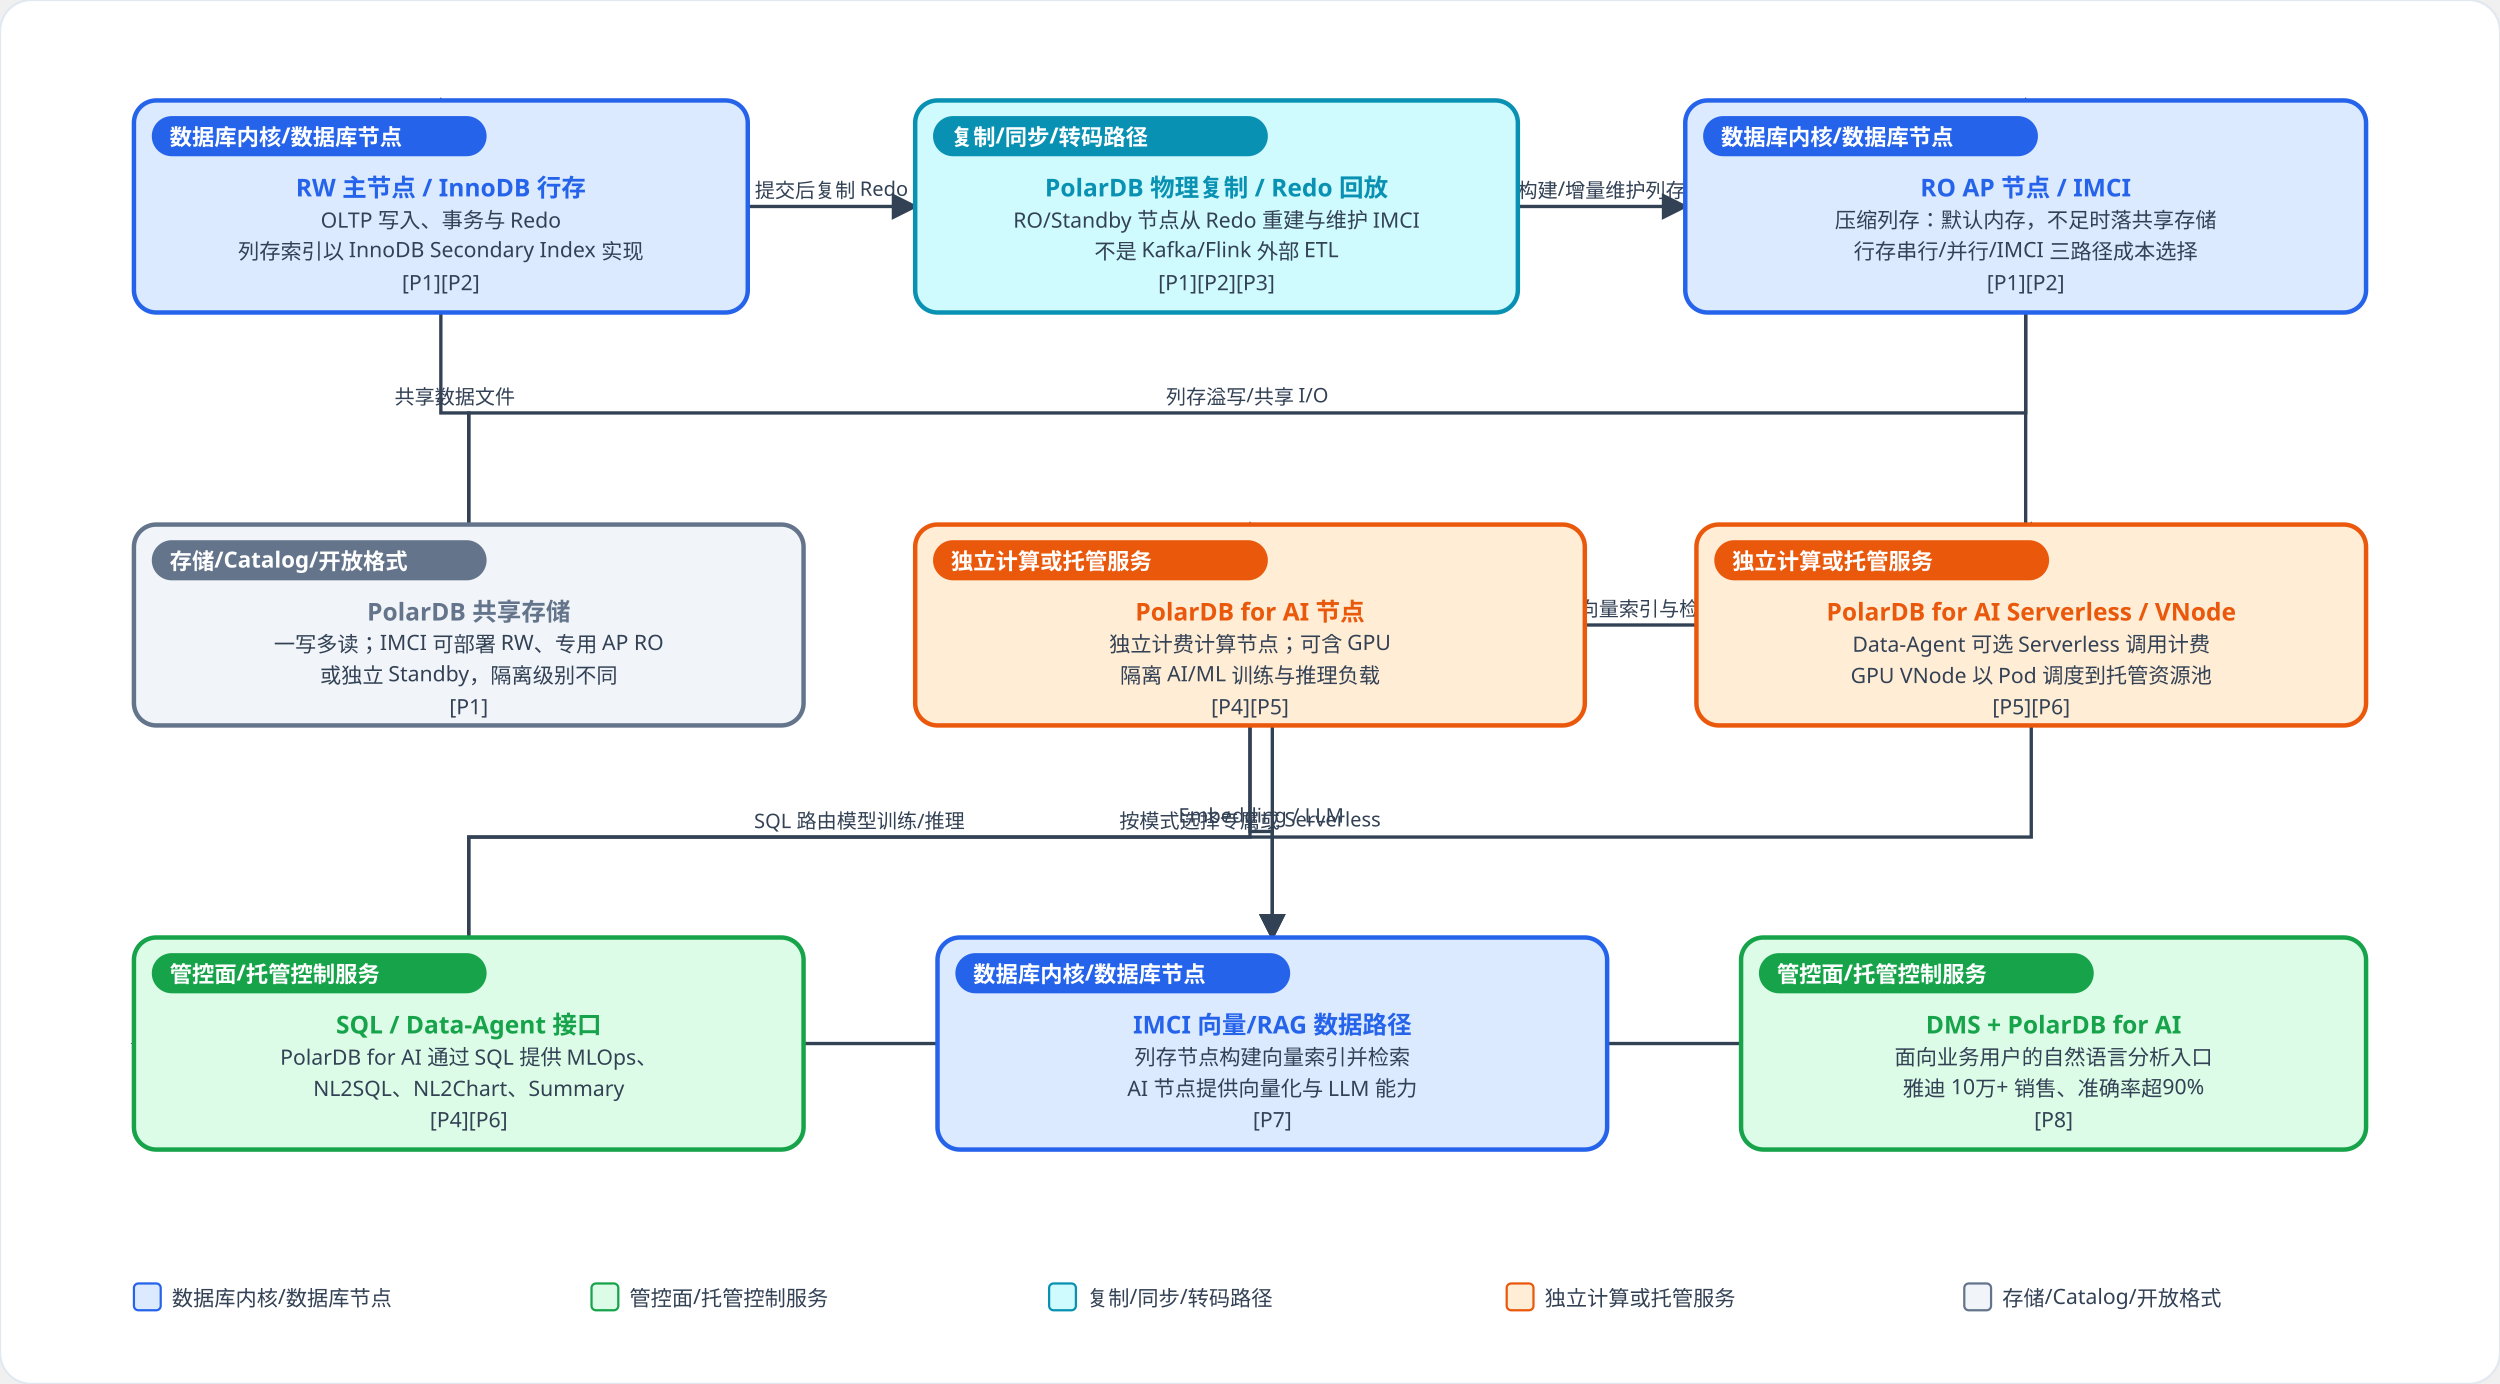
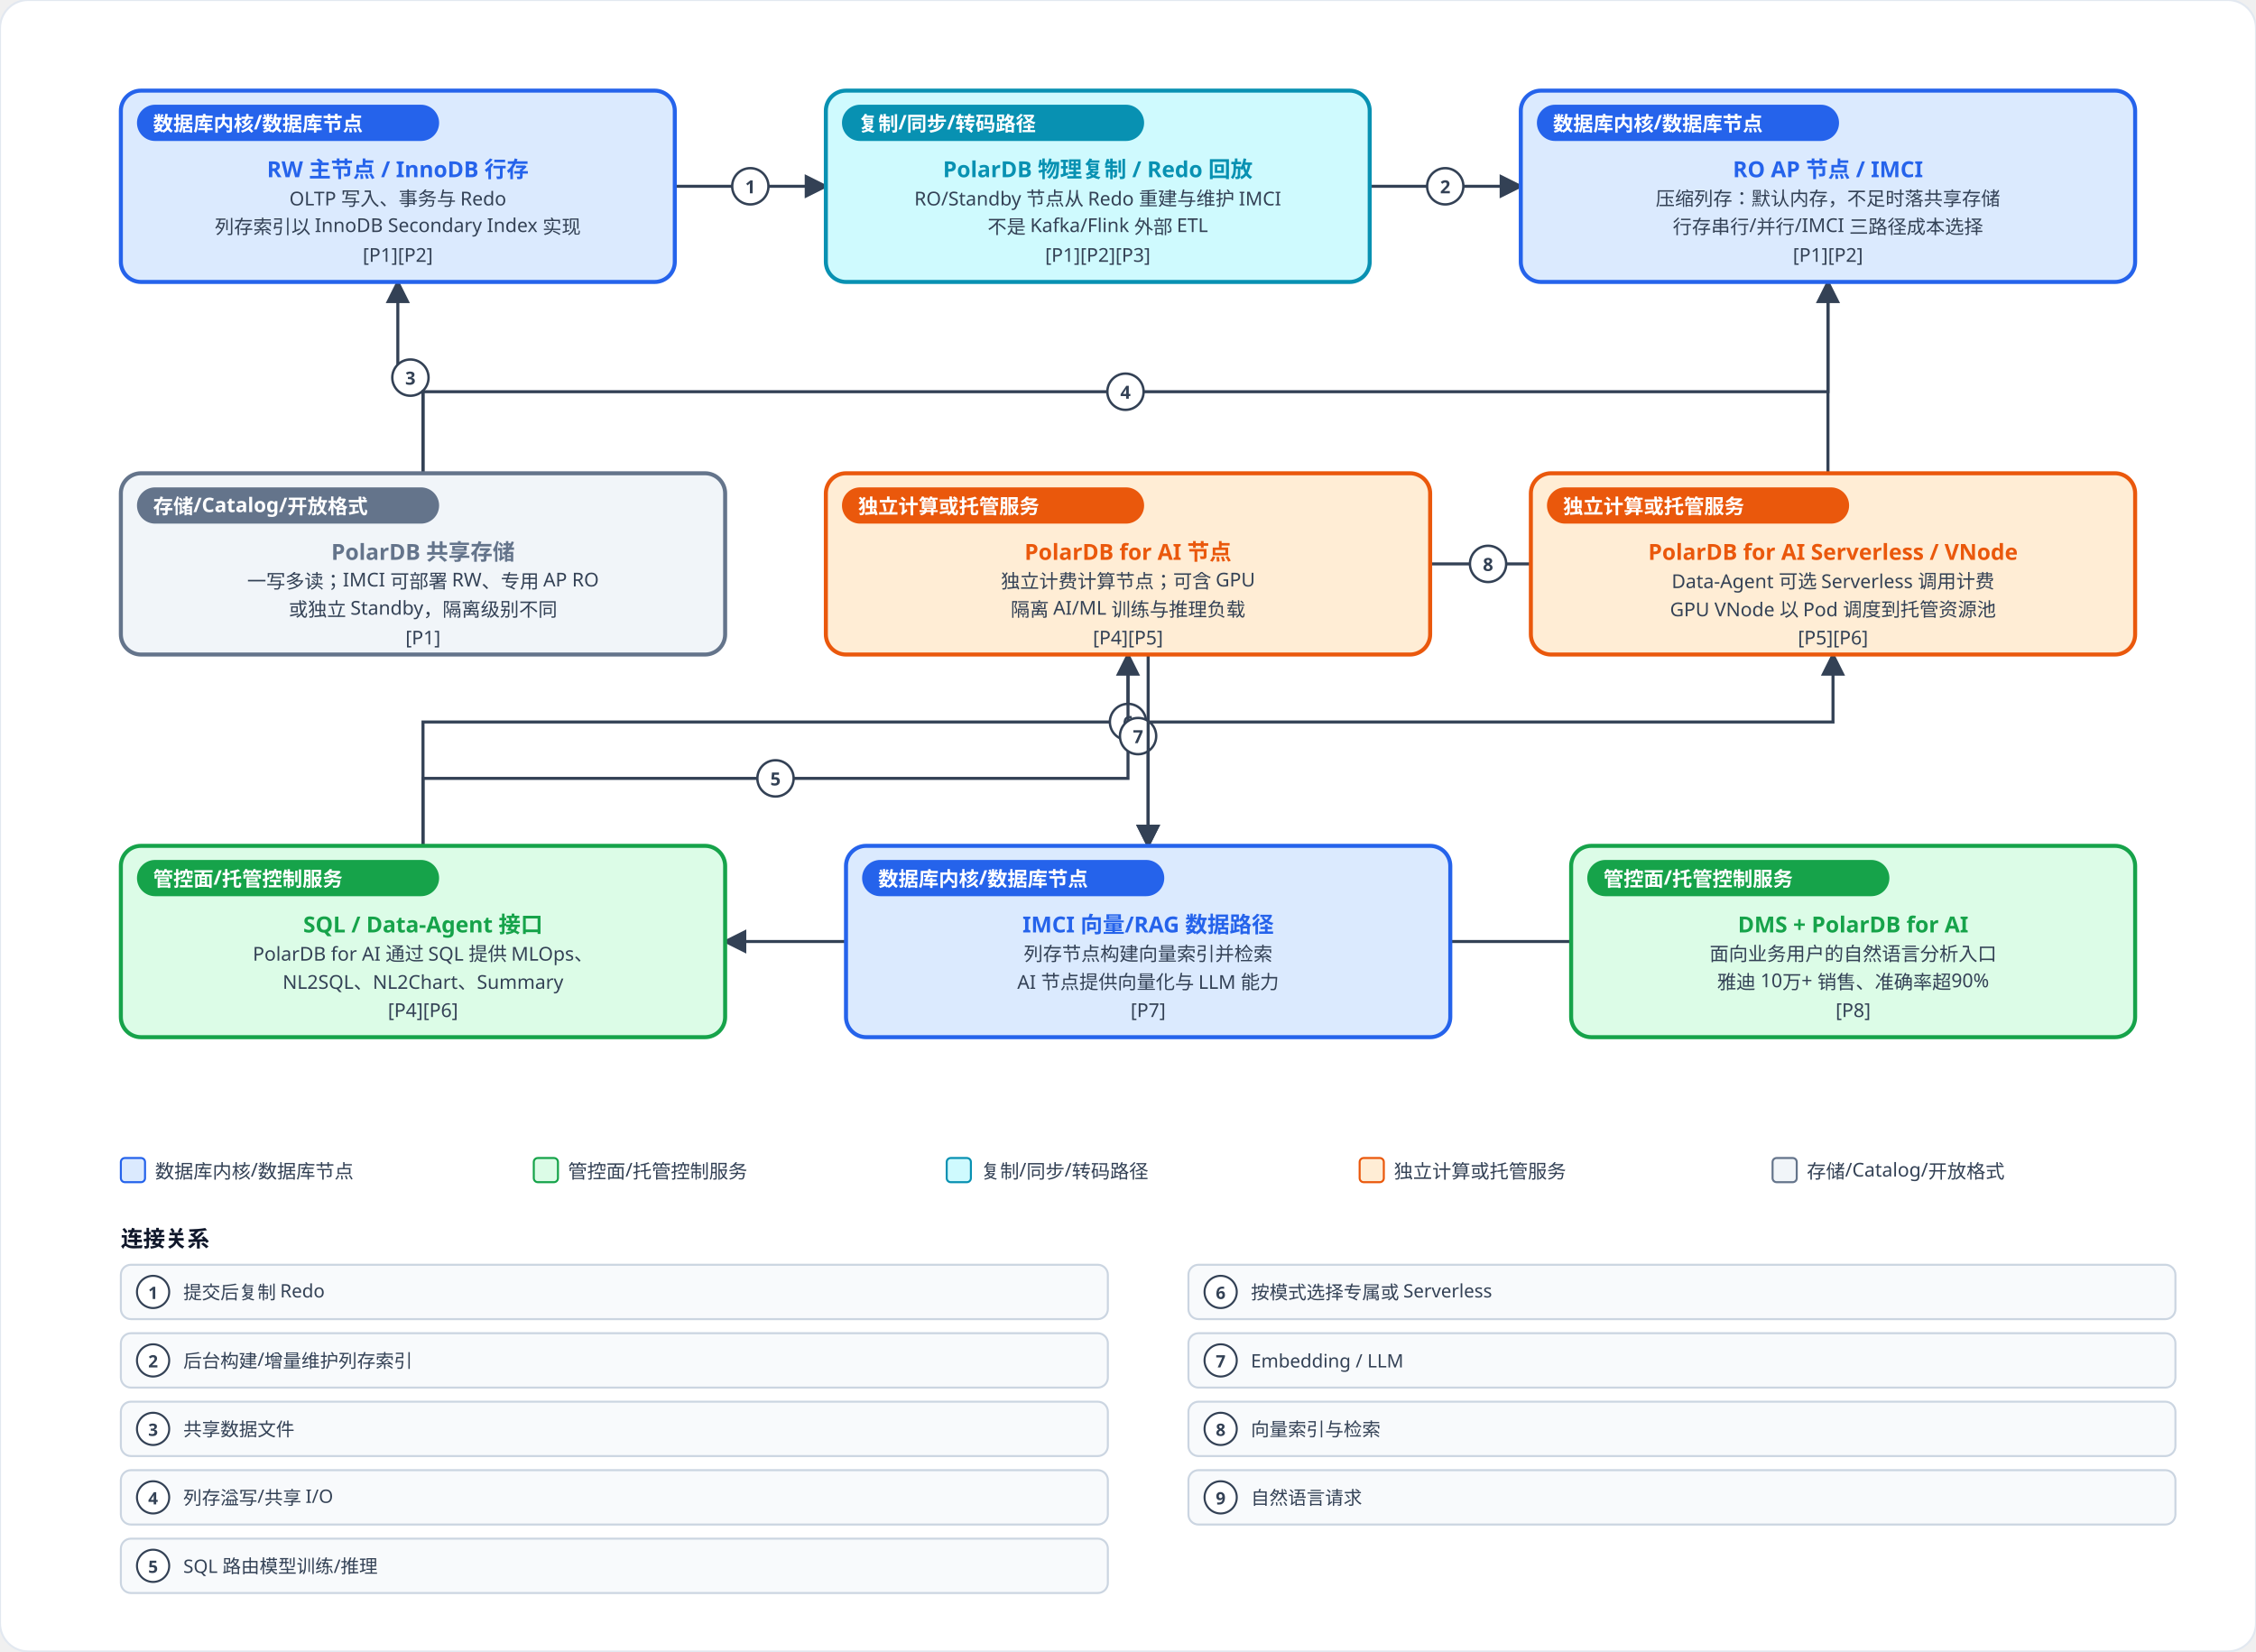
- <svg xmlns="http://www.w3.org/2000/svg" viewBox="0 0 1120 620" width="100%" height="auto">
+ <svg xmlns="http://www.w3.org/2000/svg" viewBox="0 0 1120 820" width="100%" height="auto">
  <defs>
    <marker id="arr" markerWidth="8" markerHeight="8" refX="7" refY="4" orient="auto">
      <path d="M0,0 L8,4 L0,8 Z" fill="#334155" />
    </marker>
  </defs>
-   <rect width="1120" height="620" rx="14" fill="#fff" stroke="#e2e8f0" />
-   <path d="M335,92.5 L335,92.5 L410,92.5 L410,92.5" fill="none" stroke="#334155" stroke-width="1.5" marker-end="url(#arr)" />
-   <text x="372.5" y="88.5" text-anchor="middle" font-size="9" font-family="system-ui" fill="#334155">提交后复制 Redo</text>
-   <path d="M680,92.5 L680,92.5 L755,92.5 L755,92.5" fill="none" stroke="#334155" stroke-width="1.5" marker-end="url(#arr)" />
-   <text x="717.5" y="88.5" text-anchor="middle" font-size="9" font-family="system-ui" fill="#334155">后台构建/增量维护列存索引</text>
-   <path d="M210.0,325 L210.0,185.0 L197.5,185.0 L197.5,45" fill="none" stroke="#334155" stroke-width="1.5" marker-end="url(#arr)" />
-   <text x="203.75" y="181.0" text-anchor="middle" font-size="9" font-family="system-ui" fill="#334155">共享数据文件</text>
-   <path d="M210.0,325 L210.0,185.0 L907.5,185.0 L907.5,45" fill="none" stroke="#334155" stroke-width="1.5" marker-end="url(#arr)" />
-   <text x="558.75" y="181.0" text-anchor="middle" font-size="9" font-family="system-ui" fill="#334155">列存溢写/共享 I/O</text>
-   <path d="M210.0,515 L210.0,375.0 L560.0,375.0 L560.0,235" fill="none" stroke="#334155" stroke-width="1.5" marker-end="url(#arr)" />
-   <text x="385.0" y="371.0" text-anchor="middle" font-size="9" font-family="system-ui" fill="#334155">SQL 路由模型训练/推理</text>
-   <path d="M210.0,515 L210.0,375.0 L910.0,375.0 L910.0,235" fill="none" stroke="#334155" stroke-width="1.5" marker-end="url(#arr)" />
-   <text x="560.0" y="371.0" text-anchor="middle" font-size="9" font-family="system-ui" fill="#334155">按模式选择专属或 Serverless</text>
-   <path d="M560.0,325 L560.0,372.5 L570.0,372.5 L570.0,420" fill="none" stroke="#334155" stroke-width="1.5" marker-end="url(#arr)" />
-   <text x="565.0" y="368.5" text-anchor="middle" font-size="9" font-family="system-ui" fill="#334155">Embedding / LLM</text>
+   <rect width="1120" height="820" rx="14" fill="#fff" stroke="#e2e8f0" />
+   <path d="M335,92.5 L410,92.5" fill="none" stroke="#334155" stroke-width="1.5" marker-end="url(#arr)" />
+   <circle cx="372.5" cy="92.5" r="9" fill="#ffffff" stroke="#334155" stroke-width="1.2" />
+   <text x="372.5" y="96.0" text-anchor="middle" font-size="9" font-weight="700" font-family="system-ui" fill="#334155">1</text>
+   <path d="M680,92.5 L755,92.5" fill="none" stroke="#334155" stroke-width="1.5" marker-end="url(#arr)" />
+   <circle cx="717.5" cy="92.5" r="9" fill="#ffffff" stroke="#334155" stroke-width="1.2" />
+   <text x="717.5" y="96.0" text-anchor="middle" font-size="9" font-weight="700" font-family="system-ui" fill="#334155">2</text>
+   <path d="M210.0,235 L210.0,187.5 L197.5,187.5 L197.5,140" fill="none" stroke="#334155" stroke-width="1.5" marker-end="url(#arr)" />
+   <circle cx="203.75" cy="187.5" r="9" fill="#ffffff" stroke="#334155" stroke-width="1.2" />
+   <text x="203.75" y="191.0" text-anchor="middle" font-size="9" font-weight="700" font-family="system-ui" fill="#334155">3</text>
+   <path d="M210.0,235 L210.0,194.5 L907.5,194.5 L907.5,140" fill="none" stroke="#334155" stroke-width="1.5" marker-end="url(#arr)" />
+   <circle cx="558.75" cy="194.5" r="9" fill="#ffffff" stroke="#334155" stroke-width="1.2" />
+   <text x="558.75" y="198.0" text-anchor="middle" font-size="9" font-weight="700" font-family="system-ui" fill="#334155">4</text>
+   <path d="M210.0,420 L210.0,386.5 L560.0,386.5 L560.0,325" fill="none" stroke="#334155" stroke-width="1.5" marker-end="url(#arr)" />
+   <circle cx="385.0" cy="386.5" r="9" fill="#ffffff" stroke="#334155" stroke-width="1.2" />
+   <text x="385.0" y="390.0" text-anchor="middle" font-size="9" font-weight="700" font-family="system-ui" fill="#334155">5</text>
+   <path d="M210.0,420 L210.0,358.5 L910.0,358.5 L910.0,325" fill="none" stroke="#334155" stroke-width="1.5" marker-end="url(#arr)" />
+   <circle cx="560.0" cy="358.5" r="9" fill="#ffffff" stroke="#334155" stroke-width="1.2" />
+   <text x="560.0" y="362.0" text-anchor="middle" font-size="9" font-weight="700" font-family="system-ui" fill="#334155">6</text>
+   <path d="M560.0,325 L560.0,365.5 L570.0,365.5 L570.0,420" fill="none" stroke="#334155" stroke-width="1.5" marker-end="url(#arr)" />
+   <circle cx="565.0" cy="365.5" r="9" fill="#ffffff" stroke="#334155" stroke-width="1.2" />
+   <text x="565.0" y="369.0" text-anchor="middle" font-size="9" font-weight="700" font-family="system-ui" fill="#334155">7</text>
  <path d="M907.5,140 L907.5,280.0 L570.0,280.0 L570.0,420" fill="none" stroke="#334155" stroke-width="1.5" marker-end="url(#arr)" />
-   <text x="738.75" y="276.0" text-anchor="middle" font-size="9" font-family="system-ui" fill="#334155">向量索引与检索</text>
-   <path d="M1060,467.5 L1060,467.5 L60,467.5 L60,467.5" fill="none" stroke="#334155" stroke-width="1.5" marker-end="url(#arr)" />
-   <text x="560.0" y="463.5" text-anchor="middle" font-size="9" font-family="system-ui" fill="#334155">自然语言请求</text>
+   <circle cx="738.75" cy="280.0" r="9" fill="#ffffff" stroke="#334155" stroke-width="1.2" />
+   <text x="738.75" y="283.5" text-anchor="middle" font-size="9" font-weight="700" font-family="system-ui" fill="#334155">8</text>
+   <path d="M780,467.5 L360,467.5" fill="none" stroke="#334155" stroke-width="1.5" marker-end="url(#arr)" />
+   <circle cx="570.0" cy="467.5" r="9" fill="#ffffff" stroke="#334155" stroke-width="1.2" />
+   <text x="570.0" y="471.0" text-anchor="middle" font-size="9" font-weight="700" font-family="system-ui" fill="#334155">9</text>
  <rect x="60" y="45" width="275" height="95" rx="10" fill="#dbeafe" stroke="#2563eb" stroke-width="2" />
  <rect x="68" y="52" width="150" height="18" rx="9" fill="#2563eb" />
  <text x="76" y="65" font-size="10" font-weight="700" font-family="system-ui" fill="#fff">数据库内核/数据库节点</text>
  <text x="197.5" y="88" text-anchor="middle" font-size="11" font-weight="700" font-family="system-ui" fill="#2563eb">RW 主节点 / InnoDB 行存</text>
  <text x="197.5" y="102" text-anchor="middle" font-size="9.5" font-weight="400" font-family="system-ui" fill="#334155">OLTP 写入、事务与 Redo</text>
  <text x="197.5" y="116" text-anchor="middle" font-size="9.5" font-weight="400" font-family="system-ui" fill="#334155">列存索引以 InnoDB Secondary Index 实现</text>
  <text x="197.5" y="130" text-anchor="middle" font-size="9.5" font-weight="400" font-family="system-ui" fill="#334155">[P1][P2]</text>
  <rect x="410" y="45" width="270" height="95" rx="10" fill="#cffafe" stroke="#0891b2" stroke-width="2" />
  <rect x="418" y="52" width="150" height="18" rx="9" fill="#0891b2" />
  <text x="426" y="65" font-size="10" font-weight="700" font-family="system-ui" fill="#fff">复制/同步/转码路径</text>
  <text x="545.0" y="88" text-anchor="middle" font-size="11" font-weight="700" font-family="system-ui" fill="#0891b2">PolarDB 物理复制 / Redo 回放</text>
  <text x="545.0" y="102" text-anchor="middle" font-size="9.5" font-weight="400" font-family="system-ui" fill="#334155">RO/Standby 节点从 Redo 重建与维护 IMCI</text>
  <text x="545.0" y="116" text-anchor="middle" font-size="9.5" font-weight="400" font-family="system-ui" fill="#334155">不是 Kafka/Flink 外部 ETL</text>
  <text x="545.0" y="130" text-anchor="middle" font-size="9.5" font-weight="400" font-family="system-ui" fill="#334155">[P1][P2][P3]</text>
  <rect x="755" y="45" width="305" height="95" rx="10" fill="#dbeafe" stroke="#2563eb" stroke-width="2" />
  <rect x="763" y="52" width="150" height="18" rx="9" fill="#2563eb" />
  <text x="771" y="65" font-size="10" font-weight="700" font-family="system-ui" fill="#fff">数据库内核/数据库节点</text>
  <text x="907.5" y="88" text-anchor="middle" font-size="11" font-weight="700" font-family="system-ui" fill="#2563eb">RO AP 节点 / IMCI</text>
  <text x="907.5" y="102" text-anchor="middle" font-size="9.5" font-weight="400" font-family="system-ui" fill="#334155">压缩列存：默认内存，不足时落共享存储</text>
  <text x="907.5" y="116" text-anchor="middle" font-size="9.5" font-weight="400" font-family="system-ui" fill="#334155">行存串行/并行/IMCI 三路径成本选择</text>
  <text x="907.5" y="130" text-anchor="middle" font-size="9.5" font-weight="400" font-family="system-ui" fill="#334155">[P1][P2]</text>
  <rect x="60" y="235" width="300" height="90" rx="10" fill="#f1f5f9" stroke="#64748b" stroke-width="2" />
  <rect x="68" y="242" width="150" height="18" rx="9" fill="#64748b" />
  <text x="76" y="255" font-size="10" font-weight="700" font-family="system-ui" fill="#fff">存储/Catalog/开放格式</text>
  <text x="210.0" y="278" text-anchor="middle" font-size="11" font-weight="700" font-family="system-ui" fill="#64748b">PolarDB 共享存储</text>
  <text x="210.0" y="292" text-anchor="middle" font-size="9.5" font-weight="400" font-family="system-ui" fill="#334155">一写多读；IMCI 可部署 RW、专用 AP RO</text>
  <text x="210.0" y="306" text-anchor="middle" font-size="9.5" font-weight="400" font-family="system-ui" fill="#334155">或独立 Standby，隔离级别不同</text>
  <text x="210.0" y="320" text-anchor="middle" font-size="9.5" font-weight="400" font-family="system-ui" fill="#334155">[P1]</text>
  <rect x="410" y="235" width="300" height="90" rx="10" fill="#ffedd5" stroke="#ea580c" stroke-width="2" />
  <rect x="418" y="242" width="150" height="18" rx="9" fill="#ea580c" />
  <text x="426" y="255" font-size="10" font-weight="700" font-family="system-ui" fill="#fff">独立计算或托管服务</text>
  <text x="560.0" y="278" text-anchor="middle" font-size="11" font-weight="700" font-family="system-ui" fill="#ea580c">PolarDB for AI 节点</text>
  <text x="560.0" y="292" text-anchor="middle" font-size="9.5" font-weight="400" font-family="system-ui" fill="#334155">独立计费计算节点；可含 GPU</text>
  <text x="560.0" y="306" text-anchor="middle" font-size="9.5" font-weight="400" font-family="system-ui" fill="#334155">隔离 AI/ML 训练与推理负载</text>
  <text x="560.0" y="320" text-anchor="middle" font-size="9.5" font-weight="400" font-family="system-ui" fill="#334155">[P4][P5]</text>
  <rect x="760" y="235" width="300" height="90" rx="10" fill="#ffedd5" stroke="#ea580c" stroke-width="2" />
  <rect x="768" y="242" width="150" height="18" rx="9" fill="#ea580c" />
  <text x="776" y="255" font-size="10" font-weight="700" font-family="system-ui" fill="#fff">独立计算或托管服务</text>
  <text x="910.0" y="278" text-anchor="middle" font-size="11" font-weight="700" font-family="system-ui" fill="#ea580c">PolarDB for AI Serverless / VNode</text>
  <text x="910.0" y="292" text-anchor="middle" font-size="9.5" font-weight="400" font-family="system-ui" fill="#334155">Data-Agent 可选 Serverless 调用计费</text>
  <text x="910.0" y="306" text-anchor="middle" font-size="9.5" font-weight="400" font-family="system-ui" fill="#334155">GPU VNode 以 Pod 调度到托管资源池</text>
  <text x="910.0" y="320" text-anchor="middle" font-size="9.5" font-weight="400" font-family="system-ui" fill="#334155">[P5][P6]</text>
  <rect x="60" y="420" width="300" height="95" rx="10" fill="#dcfce7" stroke="#16a34a" stroke-width="2" />
  <rect x="68" y="427" width="150" height="18" rx="9" fill="#16a34a" />
  <text x="76" y="440" font-size="10" font-weight="700" font-family="system-ui" fill="#fff">管控面/托管控制服务</text>
  <text x="210.0" y="463" text-anchor="middle" font-size="11" font-weight="700" font-family="system-ui" fill="#16a34a">SQL / Data-Agent 接口</text>
  <text x="210.0" y="477" text-anchor="middle" font-size="9.5" font-weight="400" font-family="system-ui" fill="#334155">PolarDB for AI 通过 SQL 提供 MLOps、</text>
  <text x="210.0" y="491" text-anchor="middle" font-size="9.5" font-weight="400" font-family="system-ui" fill="#334155">NL2SQL、NL2Chart、Summary</text>
  <text x="210.0" y="505" text-anchor="middle" font-size="9.5" font-weight="400" font-family="system-ui" fill="#334155">[P4][P6]</text>
  <rect x="420" y="420" width="300" height="95" rx="10" fill="#dbeafe" stroke="#2563eb" stroke-width="2" />
  <rect x="428" y="427" width="150" height="18" rx="9" fill="#2563eb" />
  <text x="436" y="440" font-size="10" font-weight="700" font-family="system-ui" fill="#fff">数据库内核/数据库节点</text>
  <text x="570.0" y="463" text-anchor="middle" font-size="11" font-weight="700" font-family="system-ui" fill="#2563eb">IMCI 向量/RAG 数据路径</text>
  <text x="570.0" y="477" text-anchor="middle" font-size="9.5" font-weight="400" font-family="system-ui" fill="#334155">列存节点构建向量索引并检索</text>
  <text x="570.0" y="491" text-anchor="middle" font-size="9.5" font-weight="400" font-family="system-ui" fill="#334155">AI 节点提供向量化与 LLM 能力</text>
  <text x="570.0" y="505" text-anchor="middle" font-size="9.5" font-weight="400" font-family="system-ui" fill="#334155">[P7]</text>
  <rect x="780" y="420" width="280" height="95" rx="10" fill="#dcfce7" stroke="#16a34a" stroke-width="2" />
  <rect x="788" y="427" width="150" height="18" rx="9" fill="#16a34a" />
  <text x="796" y="440" font-size="10" font-weight="700" font-family="system-ui" fill="#fff">管控面/托管控制服务</text>
  <text x="920.0" y="463" text-anchor="middle" font-size="11" font-weight="700" font-family="system-ui" fill="#16a34a">DMS + PolarDB for AI</text>
  <text x="920.0" y="477" text-anchor="middle" font-size="9.5" font-weight="400" font-family="system-ui" fill="#334155">面向业务用户的自然语言分析入口</text>
  <text x="920.0" y="491" text-anchor="middle" font-size="9.5" font-weight="400" font-family="system-ui" fill="#334155">雅迪 10万+ 销售、准确率超90%</text>
  <text x="920.0" y="505" text-anchor="middle" font-size="9.5" font-weight="400" font-family="system-ui" fill="#334155">[P8]</text>
  <rect x="60" y="575" width="12" height="12" rx="2" fill="#dbeafe" stroke="#2563eb" />
  <text x="77" y="585" font-size="9.5" font-family="system-ui" fill="#334155">数据库内核/数据库节点</text>
  <rect x="265" y="575" width="12" height="12" rx="2" fill="#dcfce7" stroke="#16a34a" />
  <text x="282" y="585" font-size="9.5" font-family="system-ui" fill="#334155">管控面/托管控制服务</text>
  <rect x="470" y="575" width="12" height="12" rx="2" fill="#cffafe" stroke="#0891b2" />
  <text x="487" y="585" font-size="9.5" font-family="system-ui" fill="#334155">复制/同步/转码路径</text>
  <rect x="675" y="575" width="12" height="12" rx="2" fill="#ffedd5" stroke="#ea580c" />
  <text x="692" y="585" font-size="9.5" font-family="system-ui" fill="#334155">独立计算或托管服务</text>
  <rect x="880" y="575" width="12" height="12" rx="2" fill="#f1f5f9" stroke="#64748b" />
  <text x="897" y="585" font-size="9.5" font-family="system-ui" fill="#334155">存储/Catalog/开放格式</text>
+   <text x="60" y="619" font-size="11" font-weight="700" font-family="system-ui" fill="#0f172a">连接关系</text>
+   <rect x="60" y="628" width="490" height="27" rx="5" fill="#f8fafc" stroke="#cbd5e1" />
+   <circle cx="76" cy="641.5" r="8" fill="#ffffff" stroke="#334155" />
+   <text x="76" y="645" text-anchor="middle" font-size="8.5" font-weight="700" font-family="system-ui" fill="#334155">1</text>
+   <text x="91" y="645" font-size="9.2" font-family="system-ui" fill="#334155">提交后复制 Redo</text>
+   <rect x="60" y="662" width="490" height="27" rx="5" fill="#f8fafc" stroke="#cbd5e1" />
+   <circle cx="76" cy="675.5" r="8" fill="#ffffff" stroke="#334155" />
+   <text x="76" y="679" text-anchor="middle" font-size="8.5" font-weight="700" font-family="system-ui" fill="#334155">2</text>
+   <text x="91" y="679" font-size="9.2" font-family="system-ui" fill="#334155">后台构建/增量维护列存索引</text>
+   <rect x="60" y="696" width="490" height="27" rx="5" fill="#f8fafc" stroke="#cbd5e1" />
+   <circle cx="76" cy="709.5" r="8" fill="#ffffff" stroke="#334155" />
+   <text x="76" y="713" text-anchor="middle" font-size="8.5" font-weight="700" font-family="system-ui" fill="#334155">3</text>
+   <text x="91" y="713" font-size="9.2" font-family="system-ui" fill="#334155">共享数据文件</text>
+   <rect x="60" y="730" width="490" height="27" rx="5" fill="#f8fafc" stroke="#cbd5e1" />
+   <circle cx="76" cy="743.5" r="8" fill="#ffffff" stroke="#334155" />
+   <text x="76" y="747" text-anchor="middle" font-size="8.5" font-weight="700" font-family="system-ui" fill="#334155">4</text>
+   <text x="91" y="747" font-size="9.2" font-family="system-ui" fill="#334155">列存溢写/共享 I/O</text>
+   <rect x="60" y="764" width="490" height="27" rx="5" fill="#f8fafc" stroke="#cbd5e1" />
+   <circle cx="76" cy="777.5" r="8" fill="#ffffff" stroke="#334155" />
+   <text x="76" y="781" text-anchor="middle" font-size="8.5" font-weight="700" font-family="system-ui" fill="#334155">5</text>
+   <text x="91" y="781" font-size="9.2" font-family="system-ui" fill="#334155">SQL 路由模型训练/推理</text>
+   <rect x="590" y="628" width="490" height="27" rx="5" fill="#f8fafc" stroke="#cbd5e1" />
+   <circle cx="606" cy="641.5" r="8" fill="#ffffff" stroke="#334155" />
+   <text x="606" y="645" text-anchor="middle" font-size="8.5" font-weight="700" font-family="system-ui" fill="#334155">6</text>
+   <text x="621" y="645" font-size="9.2" font-family="system-ui" fill="#334155">按模式选择专属或 Serverless</text>
+   <rect x="590" y="662" width="490" height="27" rx="5" fill="#f8fafc" stroke="#cbd5e1" />
+   <circle cx="606" cy="675.5" r="8" fill="#ffffff" stroke="#334155" />
+   <text x="606" y="679" text-anchor="middle" font-size="8.5" font-weight="700" font-family="system-ui" fill="#334155">7</text>
+   <text x="621" y="679" font-size="9.2" font-family="system-ui" fill="#334155">Embedding / LLM</text>
+   <rect x="590" y="696" width="490" height="27" rx="5" fill="#f8fafc" stroke="#cbd5e1" />
+   <circle cx="606" cy="709.5" r="8" fill="#ffffff" stroke="#334155" />
+   <text x="606" y="713" text-anchor="middle" font-size="8.5" font-weight="700" font-family="system-ui" fill="#334155">8</text>
+   <text x="621" y="713" font-size="9.2" font-family="system-ui" fill="#334155">向量索引与检索</text>
+   <rect x="590" y="730" width="490" height="27" rx="5" fill="#f8fafc" stroke="#cbd5e1" />
+   <circle cx="606" cy="743.5" r="8" fill="#ffffff" stroke="#334155" />
+   <text x="606" y="747" text-anchor="middle" font-size="8.5" font-weight="700" font-family="system-ui" fill="#334155">9</text>
+   <text x="621" y="747" font-size="9.2" font-family="system-ui" fill="#334155">自然语言请求</text>
</svg>
